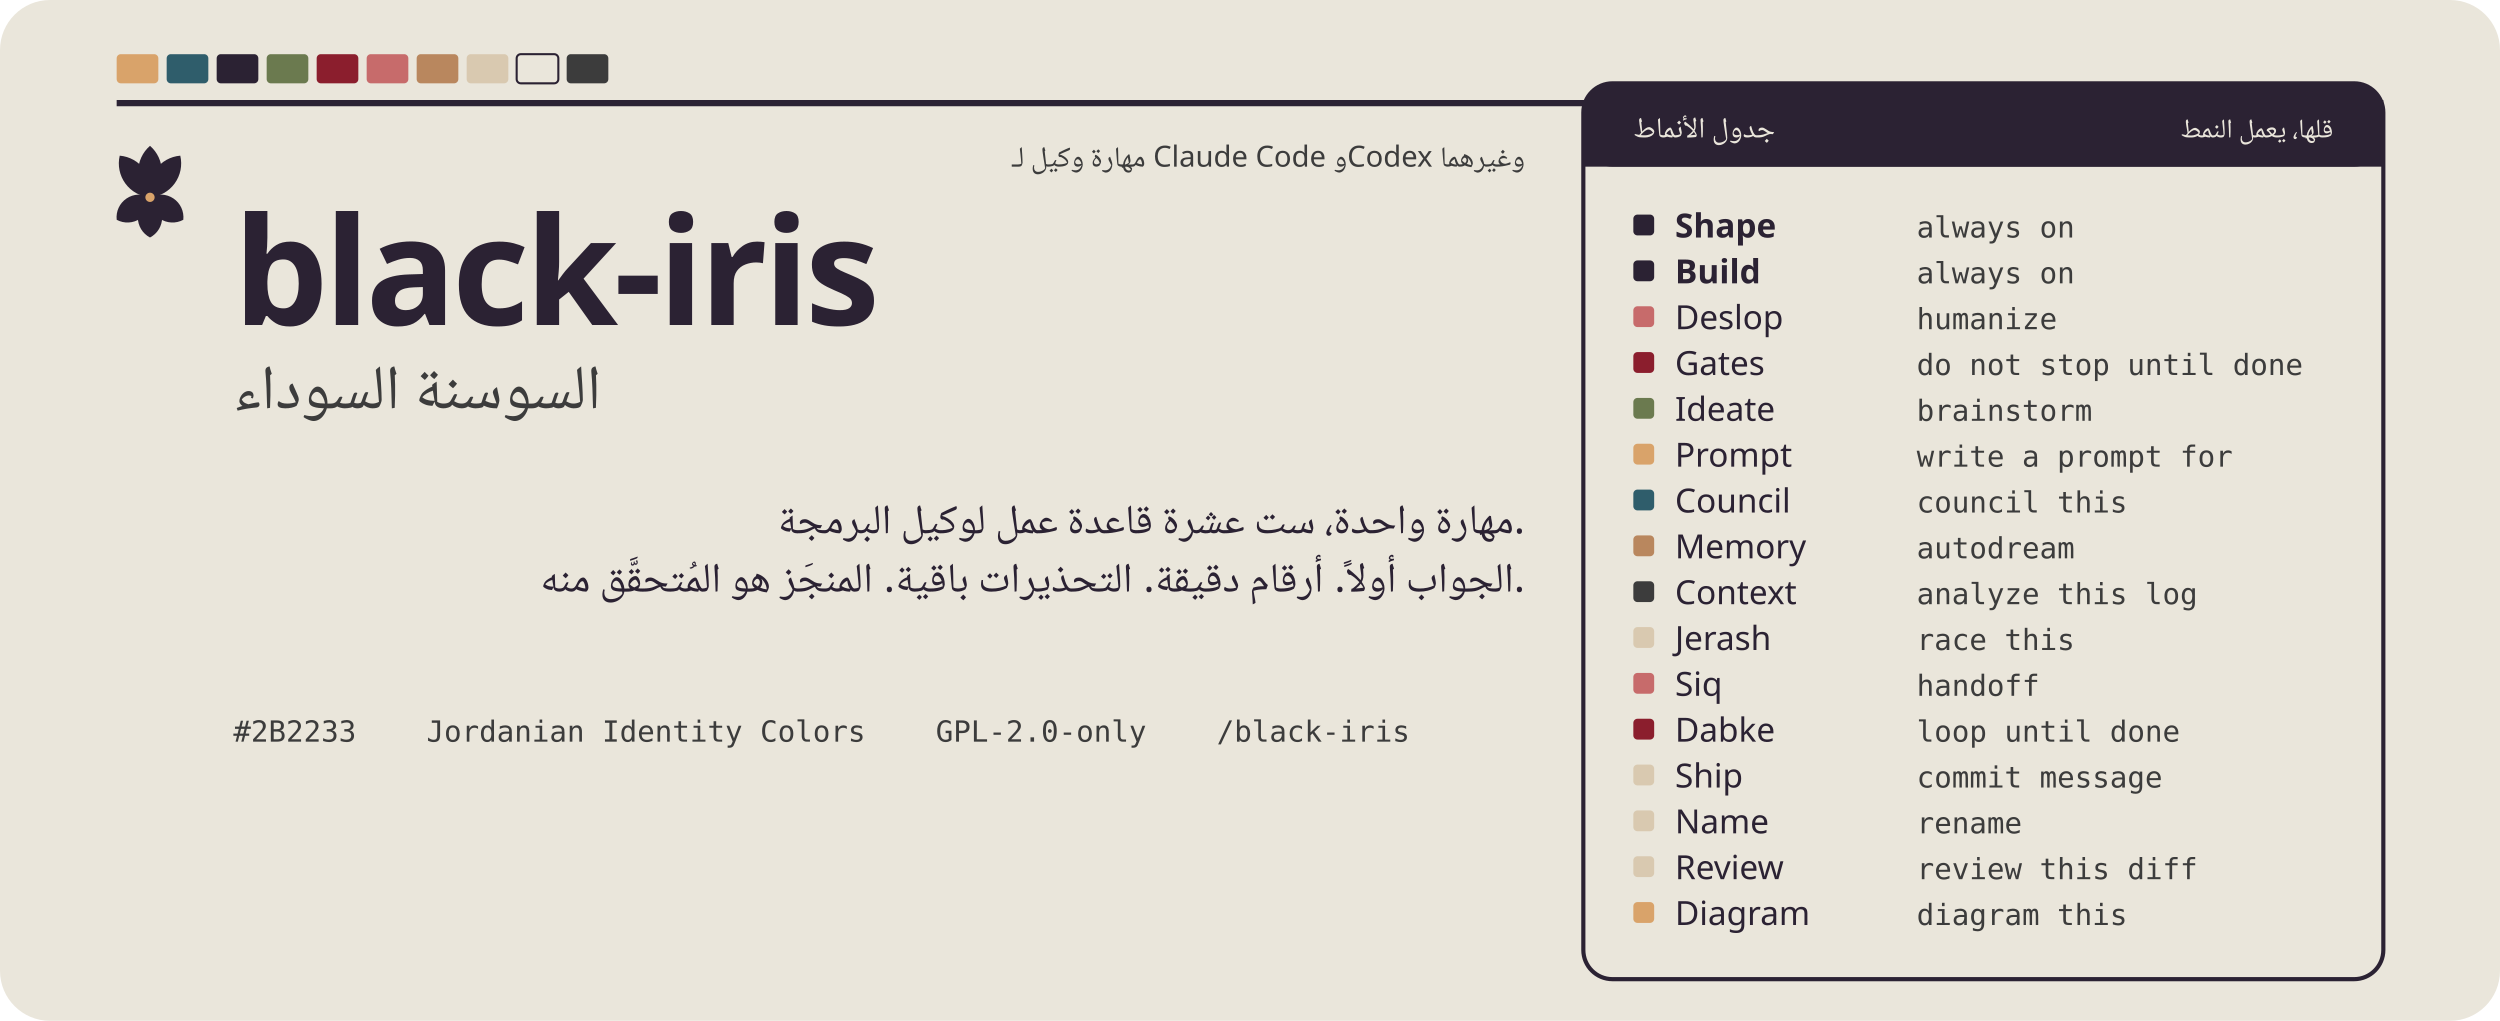
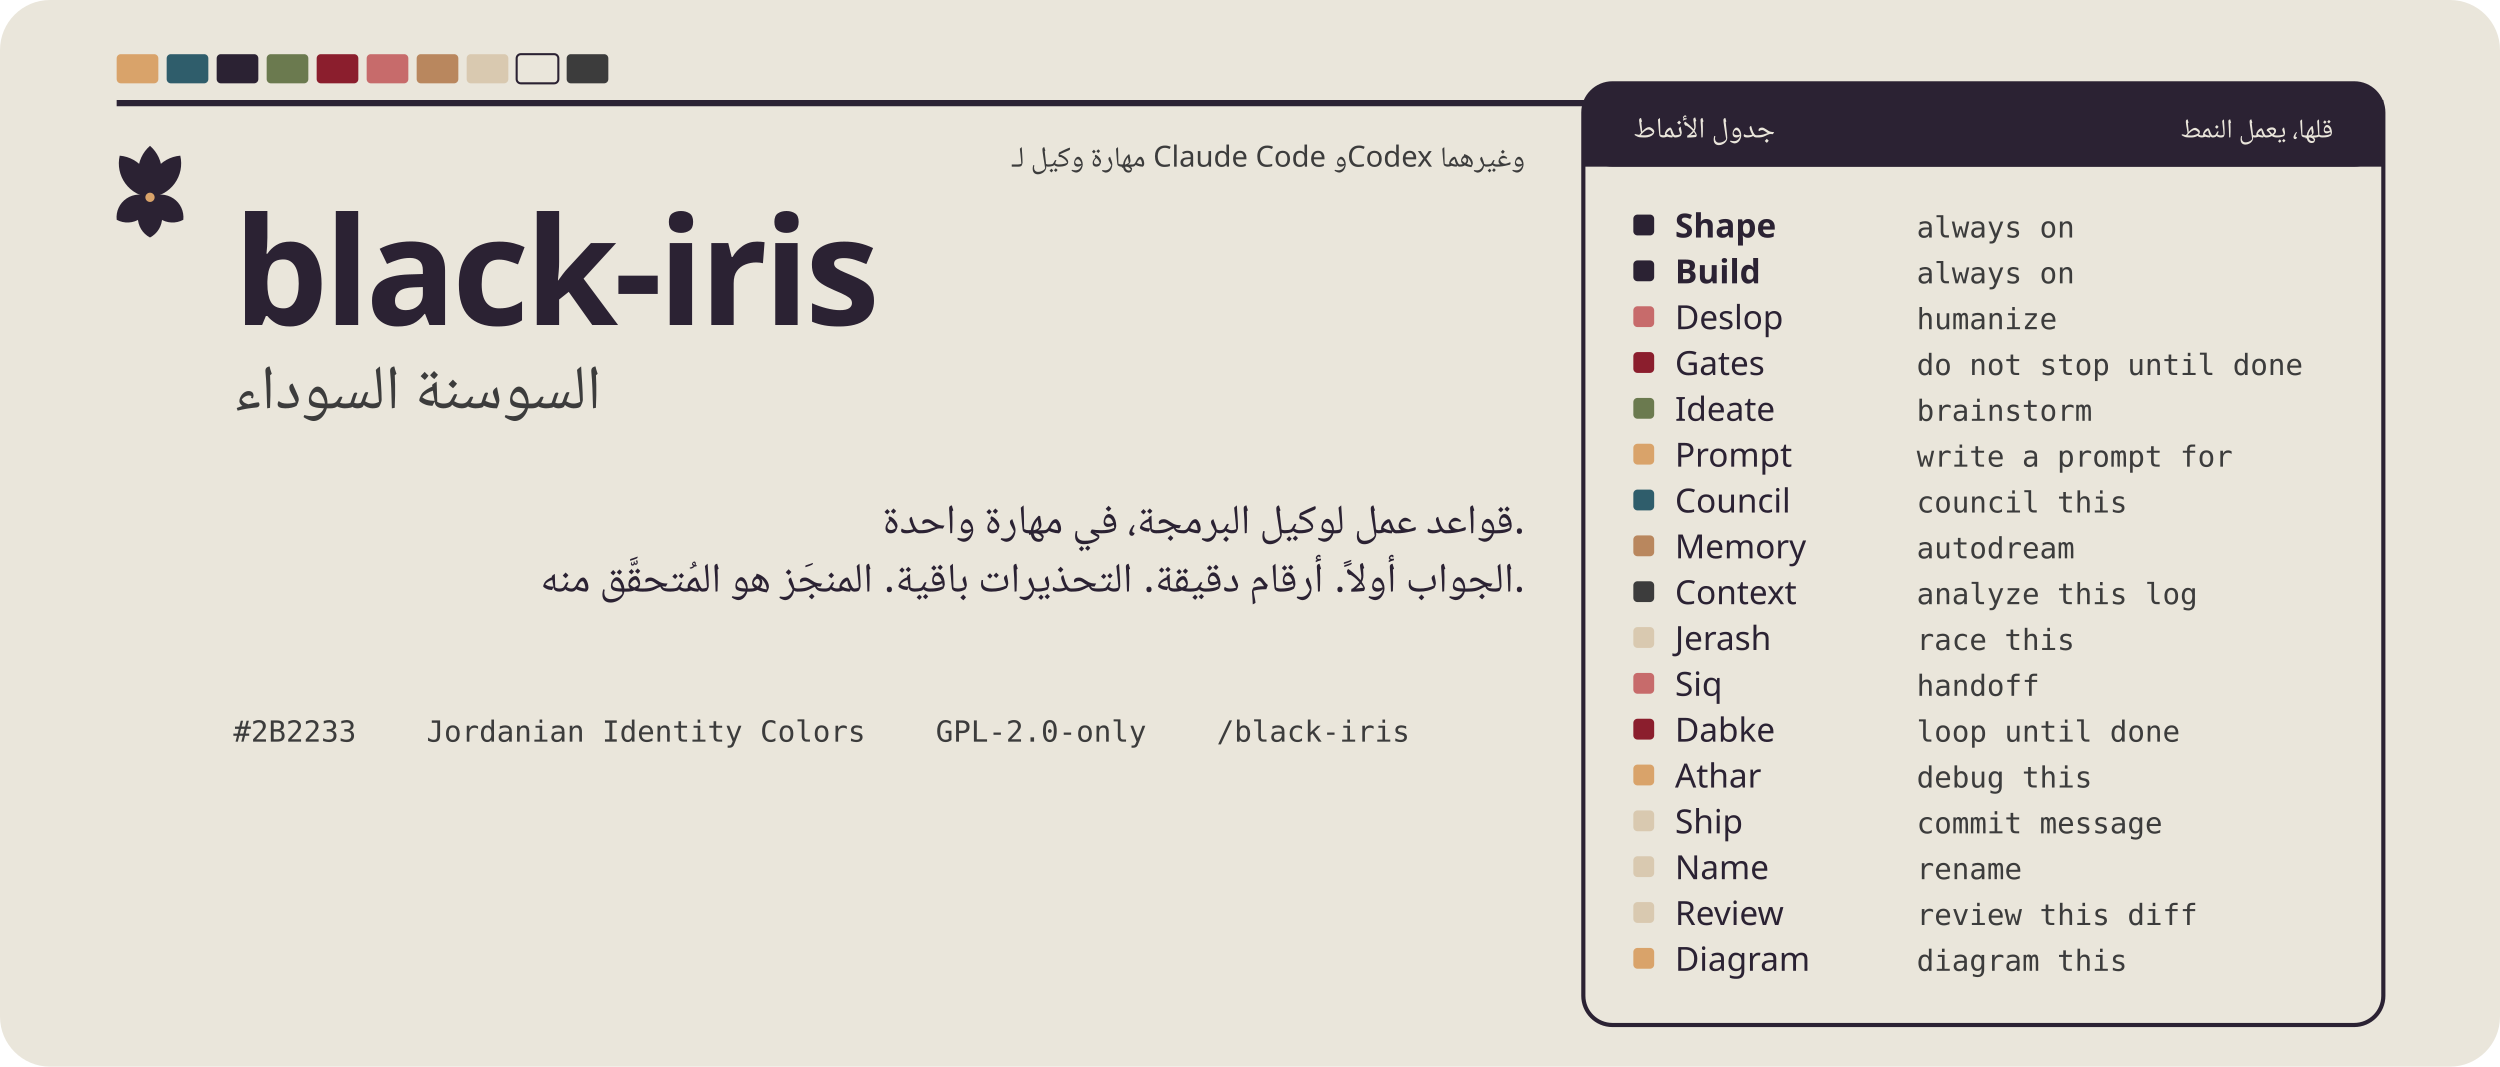
- <svg xmlns="http://www.w3.org/2000/svg" width="1200" height="490" viewBox="0 0 1200 490" role="img" aria-labelledby="title desc">
-   <rect width="1200" height="490" rx="24" fill="#EAE6DB" />
+ <svg xmlns="http://www.w3.org/2000/svg" width="1200" height="512" viewBox="0 0 1200 512" role="img" aria-labelledby="title desc">
+   <rect width="1200" height="512" rx="24" fill="#EAE6DB" />
  <rect x="56" y="48" width="1088" height="3" fill="#2B2233" />
  <g id="identity-strip" transform="translate(56 26)">
    <rect x="0" y="0" width="20" height="14" rx="2" fill="#D9A36A" />
    <rect x="24" y="0" width="20" height="14" rx="2" fill="#2F5D6B" />
    <rect x="48" y="0" width="20" height="14" rx="2" fill="#2B2233" />
    <rect x="72" y="0" width="20" height="14" rx="2" fill="#6B7A4F" />
    <rect x="96" y="0" width="20" height="14" rx="2" fill="#8B1E2D" />
    <rect x="120" y="0" width="20" height="14" rx="2" fill="#C76B6B" />
    <rect x="144" y="0" width="20" height="14" rx="2" fill="#B9875E" />
    <rect x="168" y="0" width="20" height="14" rx="2" fill="#D9C9B0" />
    <rect x="192" y="0" width="20" height="14" rx="2" fill="#EAE6DB" stroke="#2B2233" stroke-width="1" />
    <rect x="216" y="0" width="20" height="14" rx="2" fill="#3C3C3C" />
  </g>
  <g transform="translate(72 92) scale(0.2472) translate(-128.0 -129.0)">
    <path fill="#2B2233" d="M128 140 A66 66 0 0 1 69.22 59.1 A66 66 0 0 1 128 140 Z" />
    <path fill="#2B2233" d="M128 140 A66 66 0 0 1 128.0 40.0 A66 66 0 0 1 128 140 Z" />
    <path fill="#2B2233" d="M128 140 A66 66 0 0 1 186.78 59.1 A66 66 0 0 1 128 140 Z" />
    <path fill="#2B2233" d="M128 140 A44 44 0 0 1 192.66 183.62 A44 44 0 0 1 128 140 Z" />
    <path fill="#2B2233" d="M128 140 A44 44 0 0 1 128.0 218.0 A44 44 0 0 1 128 140 Z" />
    <path fill="#2B2233" d="M128 140 A44 44 0 0 1 63.34 183.62 A44 44 0 0 1 128 140 Z" />
    <circle cx="128" cy="140" r="9" fill="#D9A36A" />
  </g>
  <g id="title-block" transform="translate(112 64)">
    <text x="620" text-anchor="end" y="16" font-family="-apple-system, BlinkMacSystemFont, 'Segoe UI', 'Noto Sans', 'Noto Naskh Arabic', sans-serif" font-size="14" fill="#3C3C3C">مهارة وكيل لـ Claude Code وCodex وغيرهما</text>
    <text x="0" y="92" font-family="-apple-system, BlinkMacSystemFont, 'Segoe UI', 'Noto Sans', 'Noto Naskh Arabic', sans-serif" font-size="72" font-weight="800" letter-spacing="-2" fill="#2B2233">black-iris</text>
    <text x="0" y="132" font-family="-apple-system, BlinkMacSystemFont, 'Segoe UI', 'Noto Sans', 'Noto Naskh Arabic', sans-serif" font-size="30" fill="#3C3C3C">السوسنة السوداء</text>
-     <text x="620" text-anchor="end" y="192" font-family="-apple-system, BlinkMacSystemFont, 'Segoe UI', 'Noto Sans', 'Noto Naskh Arabic', sans-serif" font-size="20" fill="#2B2233">مهارة واحدة، ست عشرة قاعدة عمل لوكيل البرمجة.</text>
+     <text x="620" text-anchor="end" y="192" font-family="-apple-system, BlinkMacSystemFont, 'Segoe UI', 'Noto Sans', 'Noto Naskh Arabic', sans-serif" font-size="20" fill="#2B2233">قواعد عمل لوكيل البرمجة، في مهارة واحدة.</text>
    <text x="620" text-anchor="end" y="220" font-family="-apple-system, BlinkMacSystemFont, 'Segoe UI', 'Noto Sans', 'Noto Naskh Arabic', sans-serif" font-size="20" fill="#2B2233">الجواب أولاً. أرقام دقيقة. التحذيرات باقية. المنجَز هو المُتحقَّق منه.</text>
    <text x="0" y="292" xml:space="preserve" font-family="ui-monospace, SFMono-Regular, Menlo, monospace" font-size="14" fill="#3C3C3C">#2B2233    Jordanian Identity Colors    GPL-2.0-only    /black-iris</text>
  </g>
  <g id="project-proof" transform="translate(760 40)">
-     <rect x="0" y="0" width="384" height="430" rx="14" fill="#EAE6DB" stroke="#2B2233" stroke-width="2" />
+     <rect x="0" y="0" width="384" height="452" rx="14" fill="#EAE6DB" stroke="#2B2233" stroke-width="2" />
    <rect x="0" y="0" width="384" height="40" rx="14" fill="#2B2233" />
    <rect x="0" y="26" width="384" height="14" fill="#2B2233" />
    <text x="24" y="26" font-family="-apple-system, BlinkMacSystemFont, 'Segoe UI', 'Noto Sans', 'Noto Naskh Arabic', sans-serif" font-size="14" fill="#EAE6DB">جدول الأنماط</text>
    <text x="360" y="26" text-anchor="end" font-family="-apple-system, BlinkMacSystemFont, 'Segoe UI', 'Noto Sans', 'Noto Naskh Arabic', sans-serif" font-size="13" fill="#EAE6DB">قلها، يعمل النمط</text>
    <rect x="24" y="63" width="10" height="10" rx="2" fill="#2B2233" />
    <text x="44" y="74" font-family="-apple-system, BlinkMacSystemFont, 'Segoe UI', 'Noto Sans', 'Noto Naskh Arabic', sans-serif" font-size="16" font-weight="700" fill="#2B2233">Shape</text>
    <text x="160" y="74" font-family="ui-monospace, SFMono-Regular, Menlo, monospace" font-size="14" fill="#3C3C3C">always on</text>
    <rect x="24" y="85" width="10" height="10" rx="2" fill="#2B2233" />
    <text x="44" y="96" font-family="-apple-system, BlinkMacSystemFont, 'Segoe UI', 'Noto Sans', 'Noto Naskh Arabic', sans-serif" font-size="16" font-weight="700" fill="#2B2233">Build</text>
    <text x="160" y="96" font-family="ui-monospace, SFMono-Regular, Menlo, monospace" font-size="14" fill="#3C3C3C">always on</text>
    <rect x="24" y="107" width="10" height="10" rx="2" fill="#C76B6B" />
    <text x="44" y="118" font-family="-apple-system, BlinkMacSystemFont, 'Segoe UI', 'Noto Sans', 'Noto Naskh Arabic', sans-serif" font-size="16" font-weight="500" fill="#2B2233">Deslop</text>
    <text x="160" y="118" font-family="ui-monospace, SFMono-Regular, Menlo, monospace" font-size="14" fill="#3C3C3C">humanize</text>
    <rect x="24" y="129" width="10" height="10" rx="2" fill="#8B1E2D" />
    <text x="44" y="140" font-family="-apple-system, BlinkMacSystemFont, 'Segoe UI', 'Noto Sans', 'Noto Naskh Arabic', sans-serif" font-size="16" font-weight="500" fill="#2B2233">Gates</text>
    <text x="160" y="140" font-family="ui-monospace, SFMono-Regular, Menlo, monospace" font-size="14" fill="#3C3C3C">do not stop until done</text>
    <rect x="24" y="151" width="10" height="10" rx="2" fill="#6B7A4F" />
    <text x="44" y="162" font-family="-apple-system, BlinkMacSystemFont, 'Segoe UI', 'Noto Sans', 'Noto Naskh Arabic', sans-serif" font-size="16" font-weight="500" fill="#2B2233">Ideate</text>
    <text x="160" y="162" font-family="ui-monospace, SFMono-Regular, Menlo, monospace" font-size="14" fill="#3C3C3C">brainstorm</text>
    <rect x="24" y="173" width="10" height="10" rx="2" fill="#D9A36A" />
    <text x="44" y="184" font-family="-apple-system, BlinkMacSystemFont, 'Segoe UI', 'Noto Sans', 'Noto Naskh Arabic', sans-serif" font-size="16" font-weight="500" fill="#2B2233">Prompt</text>
    <text x="160" y="184" font-family="ui-monospace, SFMono-Regular, Menlo, monospace" font-size="14" fill="#3C3C3C">write a prompt for</text>
    <rect x="24" y="195" width="10" height="10" rx="2" fill="#2F5D6B" />
    <text x="44" y="206" font-family="-apple-system, BlinkMacSystemFont, 'Segoe UI', 'Noto Sans', 'Noto Naskh Arabic', sans-serif" font-size="16" font-weight="500" fill="#2B2233">Council</text>
    <text x="160" y="206" font-family="ui-monospace, SFMono-Regular, Menlo, monospace" font-size="14" fill="#3C3C3C">council this</text>
    <rect x="24" y="217" width="10" height="10" rx="2" fill="#B9875E" />
    <text x="44" y="228" font-family="-apple-system, BlinkMacSystemFont, 'Segoe UI', 'Noto Sans', 'Noto Naskh Arabic', sans-serif" font-size="16" font-weight="500" fill="#2B2233">Memory</text>
    <text x="160" y="228" font-family="ui-monospace, SFMono-Regular, Menlo, monospace" font-size="14" fill="#3C3C3C">autodream</text>
    <rect x="24" y="239" width="10" height="10" rx="2" fill="#3C3C3C" />
    <text x="44" y="250" font-family="-apple-system, BlinkMacSystemFont, 'Segoe UI', 'Noto Sans', 'Noto Naskh Arabic', sans-serif" font-size="16" font-weight="500" fill="#2B2233">Context</text>
    <text x="160" y="250" font-family="ui-monospace, SFMono-Regular, Menlo, monospace" font-size="14" fill="#3C3C3C">analyze this log</text>
    <rect x="24" y="261" width="10" height="10" rx="2" fill="#D9C9B0" />
    <text x="44" y="272" font-family="-apple-system, BlinkMacSystemFont, 'Segoe UI', 'Noto Sans', 'Noto Naskh Arabic', sans-serif" font-size="16" font-weight="500" fill="#2B2233">Jerash</text>
    <text x="160" y="272" font-family="ui-monospace, SFMono-Regular, Menlo, monospace" font-size="14" fill="#3C3C3C">race this</text>
    <rect x="24" y="283" width="10" height="10" rx="2" fill="#C76B6B" />
    <text x="44" y="294" font-family="-apple-system, BlinkMacSystemFont, 'Segoe UI', 'Noto Sans', 'Noto Naskh Arabic', sans-serif" font-size="16" font-weight="500" fill="#2B2233">Siq</text>
    <text x="160" y="294" font-family="ui-monospace, SFMono-Regular, Menlo, monospace" font-size="14" fill="#3C3C3C">handoff</text>
    <rect x="24" y="305" width="10" height="10" rx="2" fill="#8B1E2D" />
    <text x="44" y="316" font-family="-apple-system, BlinkMacSystemFont, 'Segoe UI', 'Noto Sans', 'Noto Naskh Arabic', sans-serif" font-size="16" font-weight="500" fill="#2B2233">Dabke</text>
    <text x="160" y="316" font-family="ui-monospace, SFMono-Regular, Menlo, monospace" font-size="14" fill="#3C3C3C">loop until done</text>
-     <rect x="24" y="327" width="10" height="10" rx="2" fill="#D9C9B0" />
-     <text x="44" y="338" font-family="-apple-system, BlinkMacSystemFont, 'Segoe UI', 'Noto Sans', 'Noto Naskh Arabic', sans-serif" font-size="16" font-weight="500" fill="#2B2233">Ship</text>
-     <text x="160" y="338" font-family="ui-monospace, SFMono-Regular, Menlo, monospace" font-size="14" fill="#3C3C3C">commit message</text>
+     <rect x="24" y="327" width="10" height="10" rx="2" fill="#D9A36A" />
+     <text x="44" y="338" font-family="-apple-system, BlinkMacSystemFont, 'Segoe UI', 'Noto Sans', 'Noto Naskh Arabic', sans-serif" font-size="16" font-weight="500" fill="#2B2233">Athar</text>
+     <text x="160" y="338" font-family="ui-monospace, SFMono-Regular, Menlo, monospace" font-size="14" fill="#3C3C3C">debug this</text>
    <rect x="24" y="349" width="10" height="10" rx="2" fill="#D9C9B0" />
-     <text x="44" y="360" font-family="-apple-system, BlinkMacSystemFont, 'Segoe UI', 'Noto Sans', 'Noto Naskh Arabic', sans-serif" font-size="16" font-weight="500" fill="#2B2233">Name</text>
-     <text x="160" y="360" font-family="ui-monospace, SFMono-Regular, Menlo, monospace" font-size="14" fill="#3C3C3C">rename</text>
+     <text x="44" y="360" font-family="-apple-system, BlinkMacSystemFont, 'Segoe UI', 'Noto Sans', 'Noto Naskh Arabic', sans-serif" font-size="16" font-weight="500" fill="#2B2233">Ship</text>
+     <text x="160" y="360" font-family="ui-monospace, SFMono-Regular, Menlo, monospace" font-size="14" fill="#3C3C3C">commit message</text>
    <rect x="24" y="371" width="10" height="10" rx="2" fill="#D9C9B0" />
-     <text x="44" y="382" font-family="-apple-system, BlinkMacSystemFont, 'Segoe UI', 'Noto Sans', 'Noto Naskh Arabic', sans-serif" font-size="16" font-weight="500" fill="#2B2233">Review</text>
-     <text x="160" y="382" font-family="ui-monospace, SFMono-Regular, Menlo, monospace" font-size="14" fill="#3C3C3C">review this diff</text>
-     <rect x="24" y="393" width="10" height="10" rx="2" fill="#D9A36A" />
-     <text x="44" y="404" font-family="-apple-system, BlinkMacSystemFont, 'Segoe UI', 'Noto Sans', 'Noto Naskh Arabic', sans-serif" font-size="16" font-weight="500" fill="#2B2233">Diagram</text>
-     <text x="160" y="404" font-family="ui-monospace, SFMono-Regular, Menlo, monospace" font-size="14" fill="#3C3C3C">diagram this</text>
+     <text x="44" y="382" font-family="-apple-system, BlinkMacSystemFont, 'Segoe UI', 'Noto Sans', 'Noto Naskh Arabic', sans-serif" font-size="16" font-weight="500" fill="#2B2233">Name</text>
+     <text x="160" y="382" font-family="ui-monospace, SFMono-Regular, Menlo, monospace" font-size="14" fill="#3C3C3C">rename</text>
+     <rect x="24" y="393" width="10" height="10" rx="2" fill="#D9C9B0" />
+     <text x="44" y="404" font-family="-apple-system, BlinkMacSystemFont, 'Segoe UI', 'Noto Sans', 'Noto Naskh Arabic', sans-serif" font-size="16" font-weight="500" fill="#2B2233">Review</text>
+     <text x="160" y="404" font-family="ui-monospace, SFMono-Regular, Menlo, monospace" font-size="14" fill="#3C3C3C">review this diff</text>
+     <rect x="24" y="415" width="10" height="10" rx="2" fill="#D9A36A" />
+     <text x="44" y="426" font-family="-apple-system, BlinkMacSystemFont, 'Segoe UI', 'Noto Sans', 'Noto Naskh Arabic', sans-serif" font-size="16" font-weight="500" fill="#2B2233">Diagram</text>
+     <text x="160" y="426" font-family="ui-monospace, SFMono-Regular, Menlo, monospace" font-size="14" fill="#3C3C3C">diagram this</text>
  </g>
</svg>
